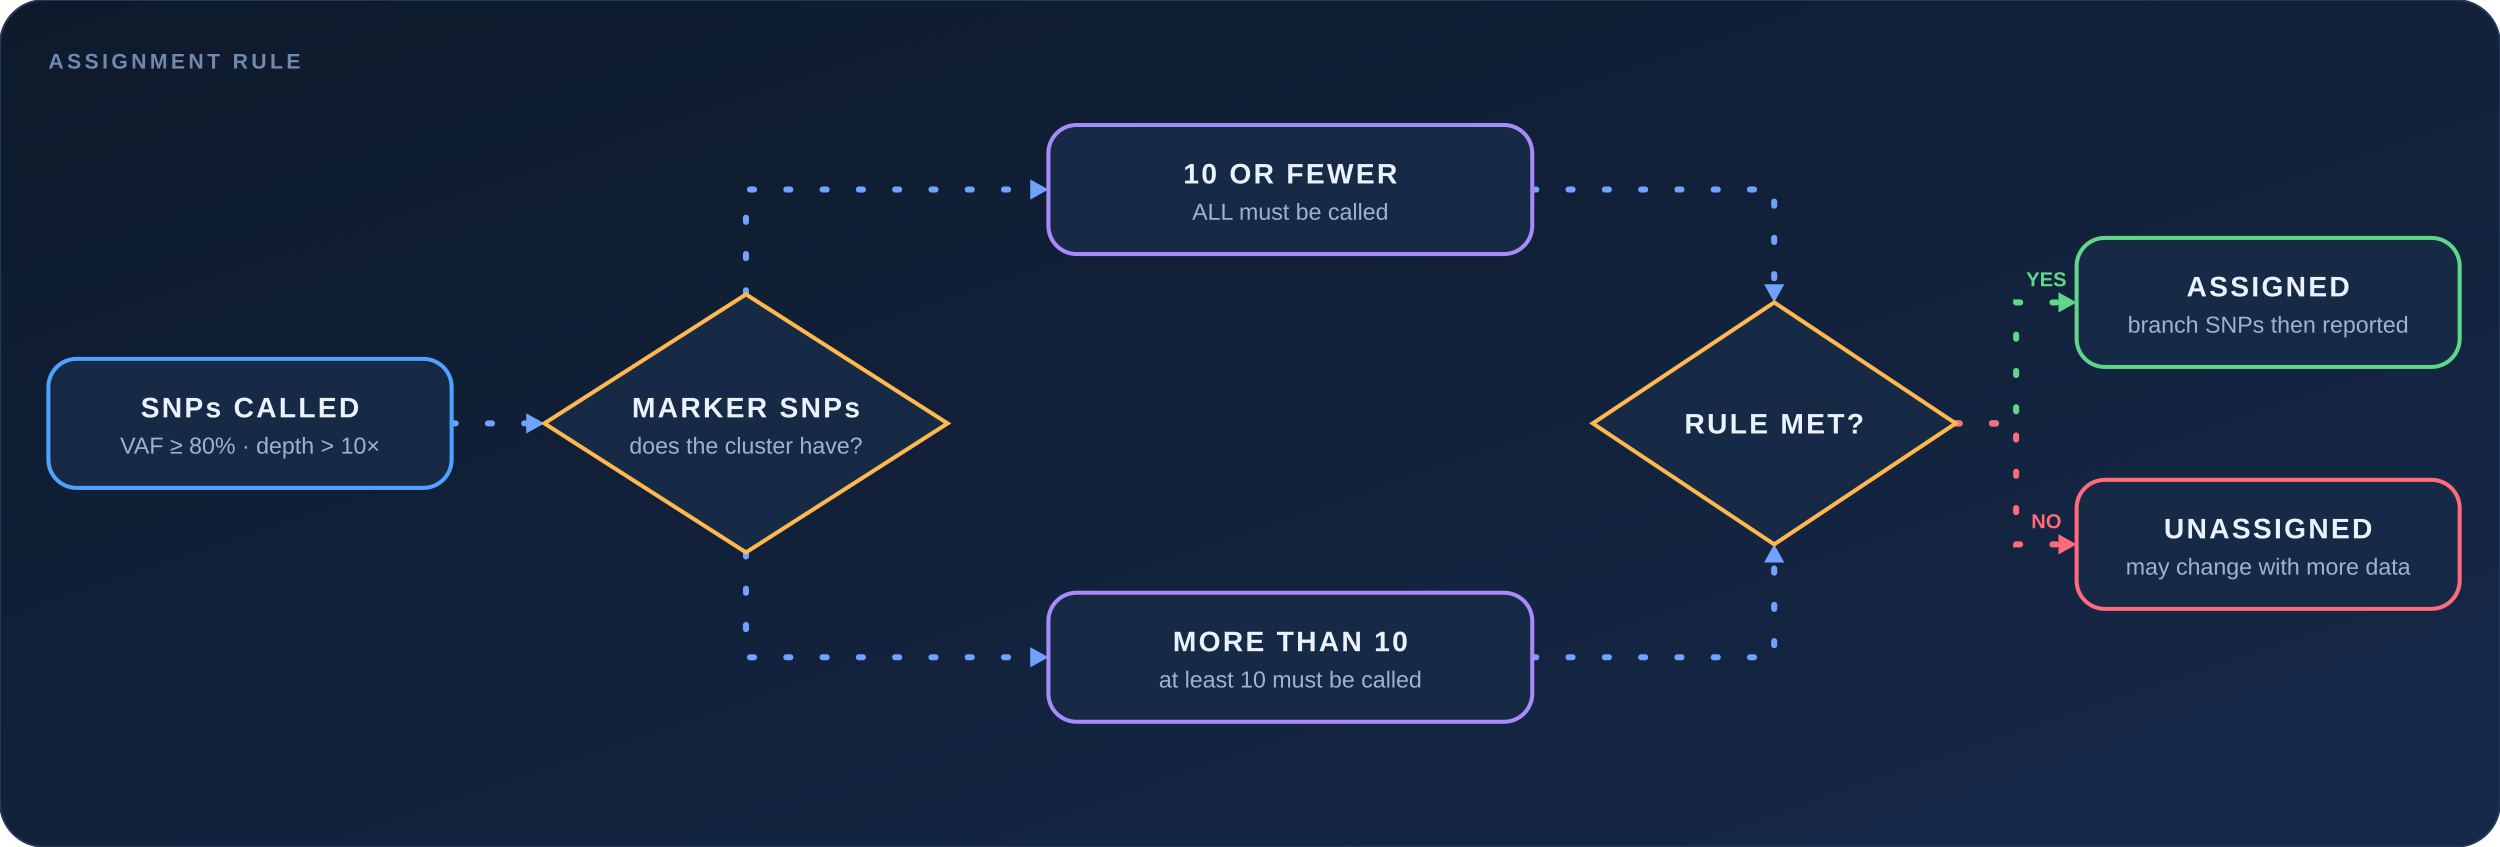
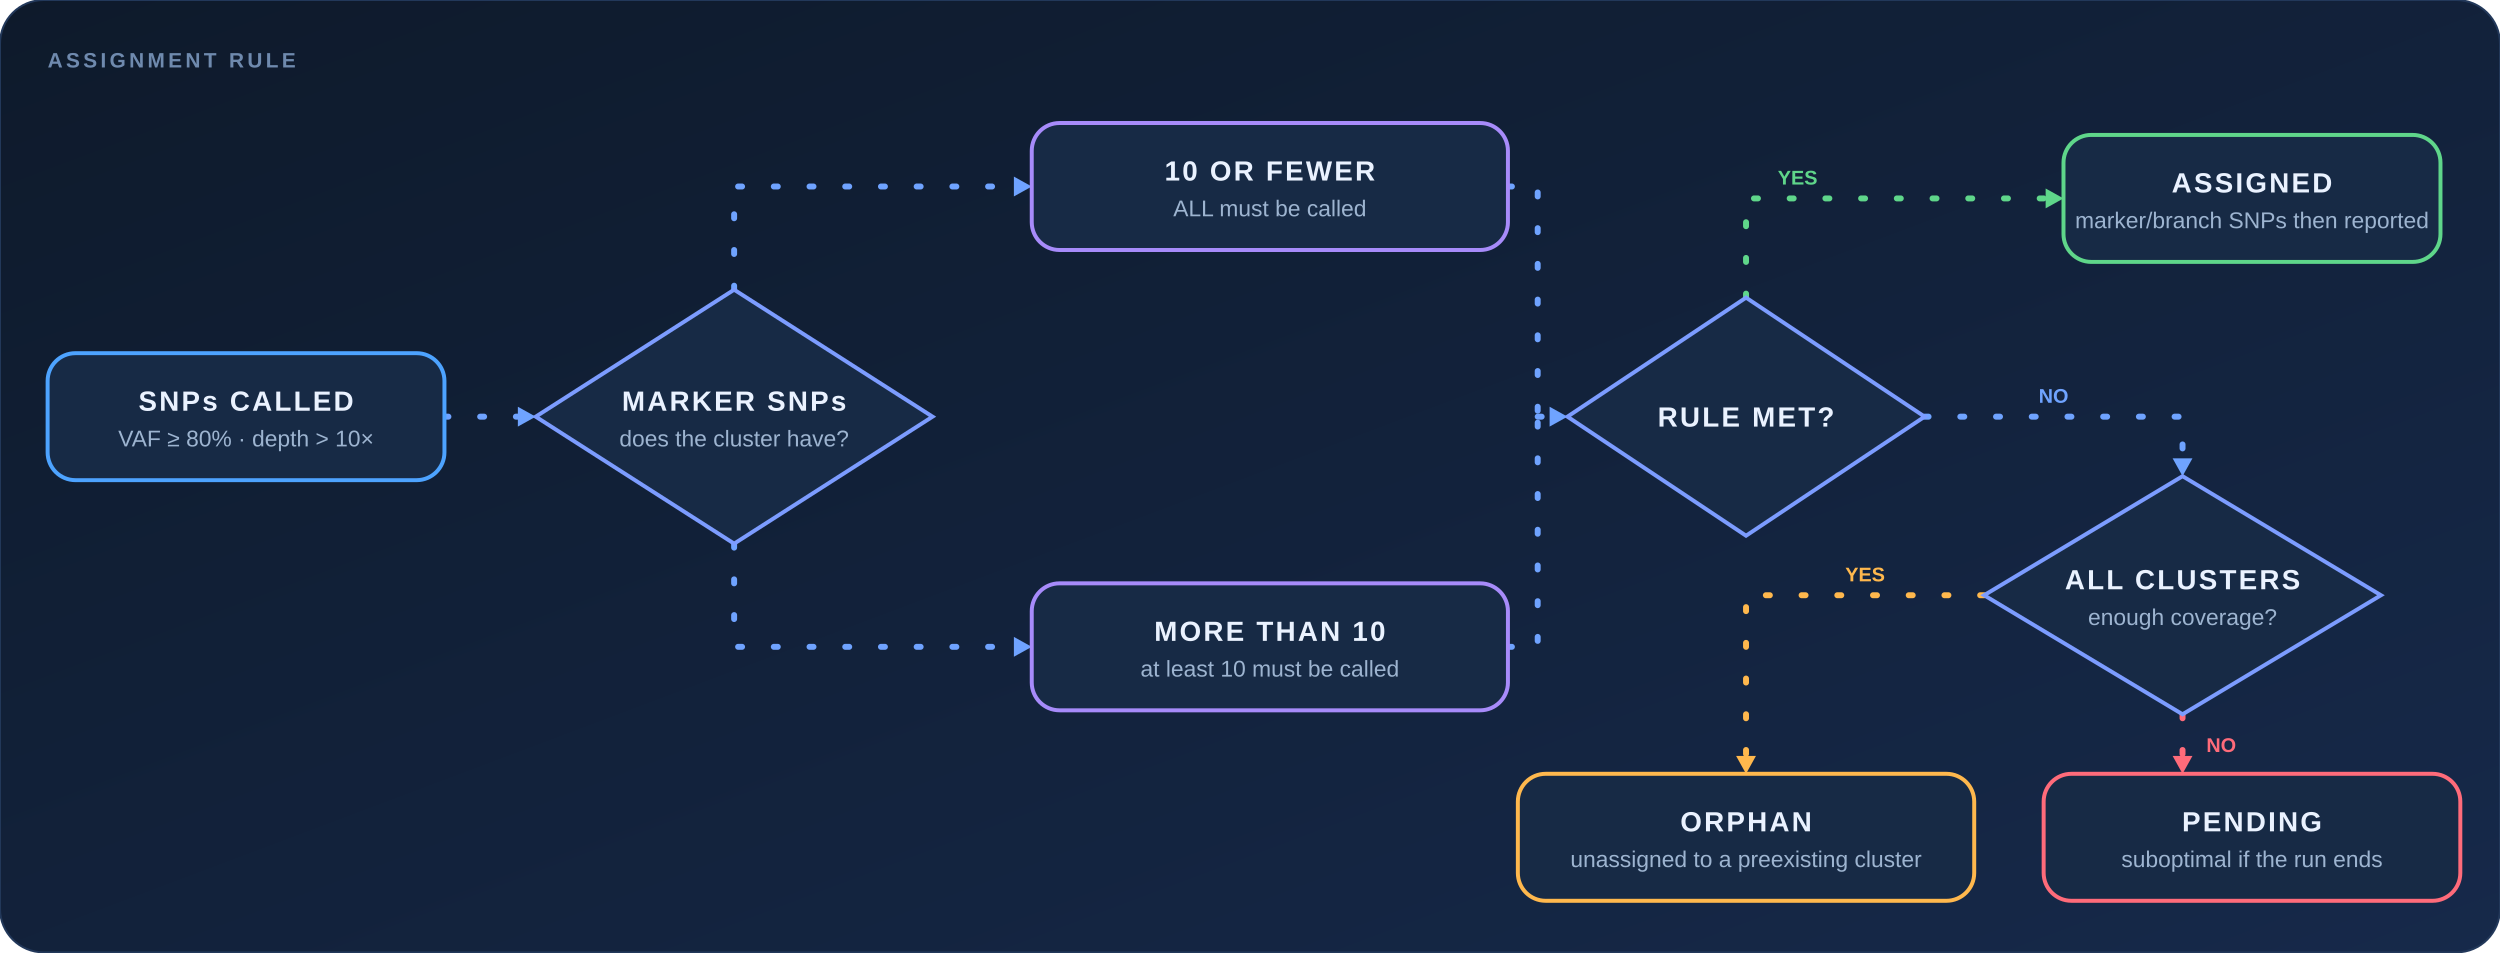
- <svg xmlns="http://www.w3.org/2000/svg" viewBox="0 0 1240 420" width="1240" height="420" role="img">
+ <svg xmlns="http://www.w3.org/2000/svg" viewBox="0 0 1260 480" width="1260" height="480" role="img">
  <style>
text{font-family:'Segoe UI',-apple-system,'Helvetica Neue',Arial,sans-serif}
.t{font-size:14px;font-weight:700;letter-spacing:.08em;fill:#EAF2FF}
.s{font-size:11.5px;fill:#9DB4D0}
.lab{font-size:10.5px;font-weight:700;letter-spacing:.16em;fill:#6F8AAE}
.flow{fill:none;stroke-linecap:round;stroke-dasharray:2 16;animation:flow .6s linear infinite}
@keyframes flow{to{stroke-dashoffset:-18}}
- .node{animation:pulse 8s ease-in-out infinite}
- @keyframes pulse{0%,100%{stroke-width:1.8;fill:#172A45}6%{stroke-width:4.2;fill:#21406B}22%{stroke-width:1.8;fill:#172A45}}
- .halo{transform-box:fill-box;transform-origin:center;animation:halo 4s ease-out infinite}
- @keyframes halo{0%{transform:scale(.9);opacity:.55}100%{transform:scale(1.28);opacity:0}}
</style>
  <defs>
    <linearGradient id="bg" x1="0" y1="0" x2="1" y2="1">
      <stop offset="0" stop-color="#0E1A2B" />
      <stop offset="1" stop-color="#16294A" />
    </linearGradient>
-     <filter id="glow" x="-100%" y="-100%" width="300%" height="300%">
-       <feGaussianBlur stdDeviation="5" />
-     </filter>
  </defs>
-   <rect width="1240" height="420" rx="22" fill="url(#bg)" stroke="#22385A" />
+   <rect width="1260" height="480" rx="22" fill="url(#bg)" stroke="#22385A" />
  <text class="lab" x="24" y="34">ASSIGNMENT RULE</text>
  <path class="flow" d="M224,210 L262,210" stroke="#6FA3FF" stroke-width="3" />
  <polygon points="261,205 270,210 261,215" fill="#6FA3FF" />
  <path class="flow" d="M370,146 L370,94 L512,94" stroke="#6FA3FF" stroke-width="3" />
  <polygon points="511,89 520,94 511,99" fill="#6FA3FF" />
  <path class="flow" d="M370,274 L370,326 L512,326" stroke="#6FA3FF" stroke-width="3" />
  <polygon points="511,321 520,326 511,331" fill="#6FA3FF" />
-   <path class="flow" d="M760,94 L880,94 L880,141" stroke="#6FA3FF" stroke-width="3" />
-   <polygon points="875,141 880,150 885,141" fill="#6FA3FF" />
-   <path class="flow" d="M760,326 L880,326 L880,279" stroke="#6FA3FF" stroke-width="3" />
-   <polygon points="875,279 880,270 885,279" fill="#6FA3FF" />
-   <path class="flow" d="M970,210 L1000,210 L1000,150 L1022,150" stroke="#5FD68A" stroke-width="3" />
-   <polygon points="1021,145 1030,150 1021,155" fill="#5FD68A" />
-   <path class="flow" d="M970,210 L1000,210 L1000,270 L1022,270" stroke="#FF6B7A" stroke-width="3" />
-   <polygon points="1021,265 1030,270 1021,275" fill="#FF6B7A" />
+   <path class="flow" d="M760,94 L775,94 L775,210" stroke="#6FA3FF" stroke-width="3" />
+   <path class="flow" d="M760,326 L775,326 L775,210" stroke="#6FA3FF" stroke-width="3" />
+   <path class="flow" d="M775,210 L782,210" stroke="#6FA3FF" stroke-width="3" />
+   <polygon points="781,205 790,210 781,215" fill="#6FA3FF" />
+   <path class="flow" d="M880,150 L880,100 L1031,100" stroke="#5FD68A" stroke-width="3" />
+   <polygon points="1031,95 1040,100 1031,105" fill="#5FD68A" />
+   <path class="flow" d="M970,210 L1100,210 L1100,231" stroke="#6FA3FF" stroke-width="3" />
+   <polygon points="1095,231 1100,240 1105,231" fill="#6FA3FF" />
+   <path class="flow" d="M1000,300 L880,300 L880,381" stroke="#FFB84D" stroke-width="3" />
+   <polygon points="875,381 880,390 885,381" fill="#FFB84D" />
+   <path class="flow" d="M1100,360 L1100,381" stroke="#FF6B7A" stroke-width="3" />
+   <polygon points="1095,381 1100,390 1105,381" fill="#FF6B7A" />
  <rect x="24" y="178" width="200" height="64" rx="14" fill="#172A45" stroke="#4DA3FF" stroke-width="2" />
  <text class="t" x="124" y="207" text-anchor="middle">SNPs CALLED</text>
  <text class="s" x="124" y="225" text-anchor="middle">VAF ≥ 80% · depth &gt; 10×</text>
-   <polygon points="270,210 370,146 470,210 370,274" fill="#172A45" stroke="#FFB84D" stroke-width="2" />
+   <polygon points="270,210 370,146 470,210 370,274" fill="#172A45" stroke="#7C9CFF" stroke-width="2" />
  <text class="t" x="370" y="207" text-anchor="middle">MARKER SNPs</text>
  <text class="s" x="370" y="225" text-anchor="middle">does the cluster have?</text>
  <rect x="520" y="62" width="240" height="64" rx="14" fill="#172A45" stroke="#A78BFA" stroke-width="2" />
  <text class="t" x="640" y="91" text-anchor="middle">10 OR FEWER</text>
  <text class="s" x="640" y="109" text-anchor="middle">ALL must be called</text>
  <rect x="520" y="294" width="240" height="64" rx="14" fill="#172A45" stroke="#A78BFA" stroke-width="2" />
  <text class="t" x="640" y="323" text-anchor="middle">MORE THAN 10</text>
  <text class="s" x="640" y="341" text-anchor="middle">at least 10 must be called</text>
-   <polygon points="790,210 880,150 970,210 880,270" fill="#172A45" stroke="#FFB84D" stroke-width="2" />
+   <polygon points="790,210 880,150 970,210 880,270" fill="#172A45" stroke="#7C9CFF" stroke-width="2" />
  <text class="t" x="880" y="215" text-anchor="middle">RULE MET?</text>
-   <rect x="1030" y="118" width="190" height="64" rx="14" fill="#172A45" stroke="#5FD68A" stroke-width="2" />
-   <text class="t" x="1125" y="147" text-anchor="middle">ASSIGNED</text>
-   <text class="s" x="1125" y="165" text-anchor="middle">branch SNPs then reported</text>
-   <rect x="1030" y="238" width="190" height="64" rx="14" fill="#172A45" stroke="#FF6B7A" stroke-width="2" />
-   <text class="t" x="1125" y="267" text-anchor="middle">UNASSIGNED</text>
-   <text class="s" x="1125" y="285" text-anchor="middle">may change with more data</text>
-   <text x="1015" y="142" text-anchor="middle" font-size="10" font-weight="800" fill="#5FD68A">YES</text>
-   <text x="1015" y="262" text-anchor="middle" font-size="10" font-weight="800" fill="#FF6B7A">NO</text>
+   <rect x="1040" y="68" width="190" height="64" rx="14" fill="#172A45" stroke="#5FD68A" stroke-width="2" />
+   <text class="t" x="1135" y="97" text-anchor="middle">ASSIGNED</text>
+   <text class="s" x="1135" y="115" text-anchor="middle">marker/branch SNPs then reported</text>
+   <polygon points="1000,300 1100,240 1200,300 1100,360" fill="#172A45" stroke="#7C9CFF" stroke-width="2" />
+   <text class="t" x="1100" y="297" text-anchor="middle">ALL CLUSTERS</text>
+   <text class="s" x="1100" y="315" text-anchor="middle">enough coverage?</text>
+   <rect x="765" y="390" width="230" height="64" rx="14" fill="#172A45" stroke="#FFB84D" stroke-width="2" />
+   <text class="t" x="880" y="419" text-anchor="middle">ORPHAN</text>
+   <text class="s" x="880" y="437" text-anchor="middle">unassigned to a preexisting cluster</text>
+   <rect x="1030" y="390" width="210" height="64" rx="14" fill="#172A45" stroke="#FF6B7A" stroke-width="2" />
+   <text class="t" x="1135" y="419" text-anchor="middle">PENDING</text>
+   <text class="s" x="1135" y="437" text-anchor="middle">suboptimal if the run ends</text>
+   <text x="906" y="93" text-anchor="middle" font-size="10" font-weight="800" fill="#5FD68A">YES</text>
+   <text x="1035" y="203" text-anchor="middle" font-size="10" font-weight="800" fill="#6FA3FF">NO</text>
+   <text x="940" y="293" text-anchor="middle" font-size="10" font-weight="800" fill="#FFB84D">YES</text>
+   <text x="1112" y="379" font-size="10" font-weight="800" fill="#FF6B7A">NO</text>
</svg>
